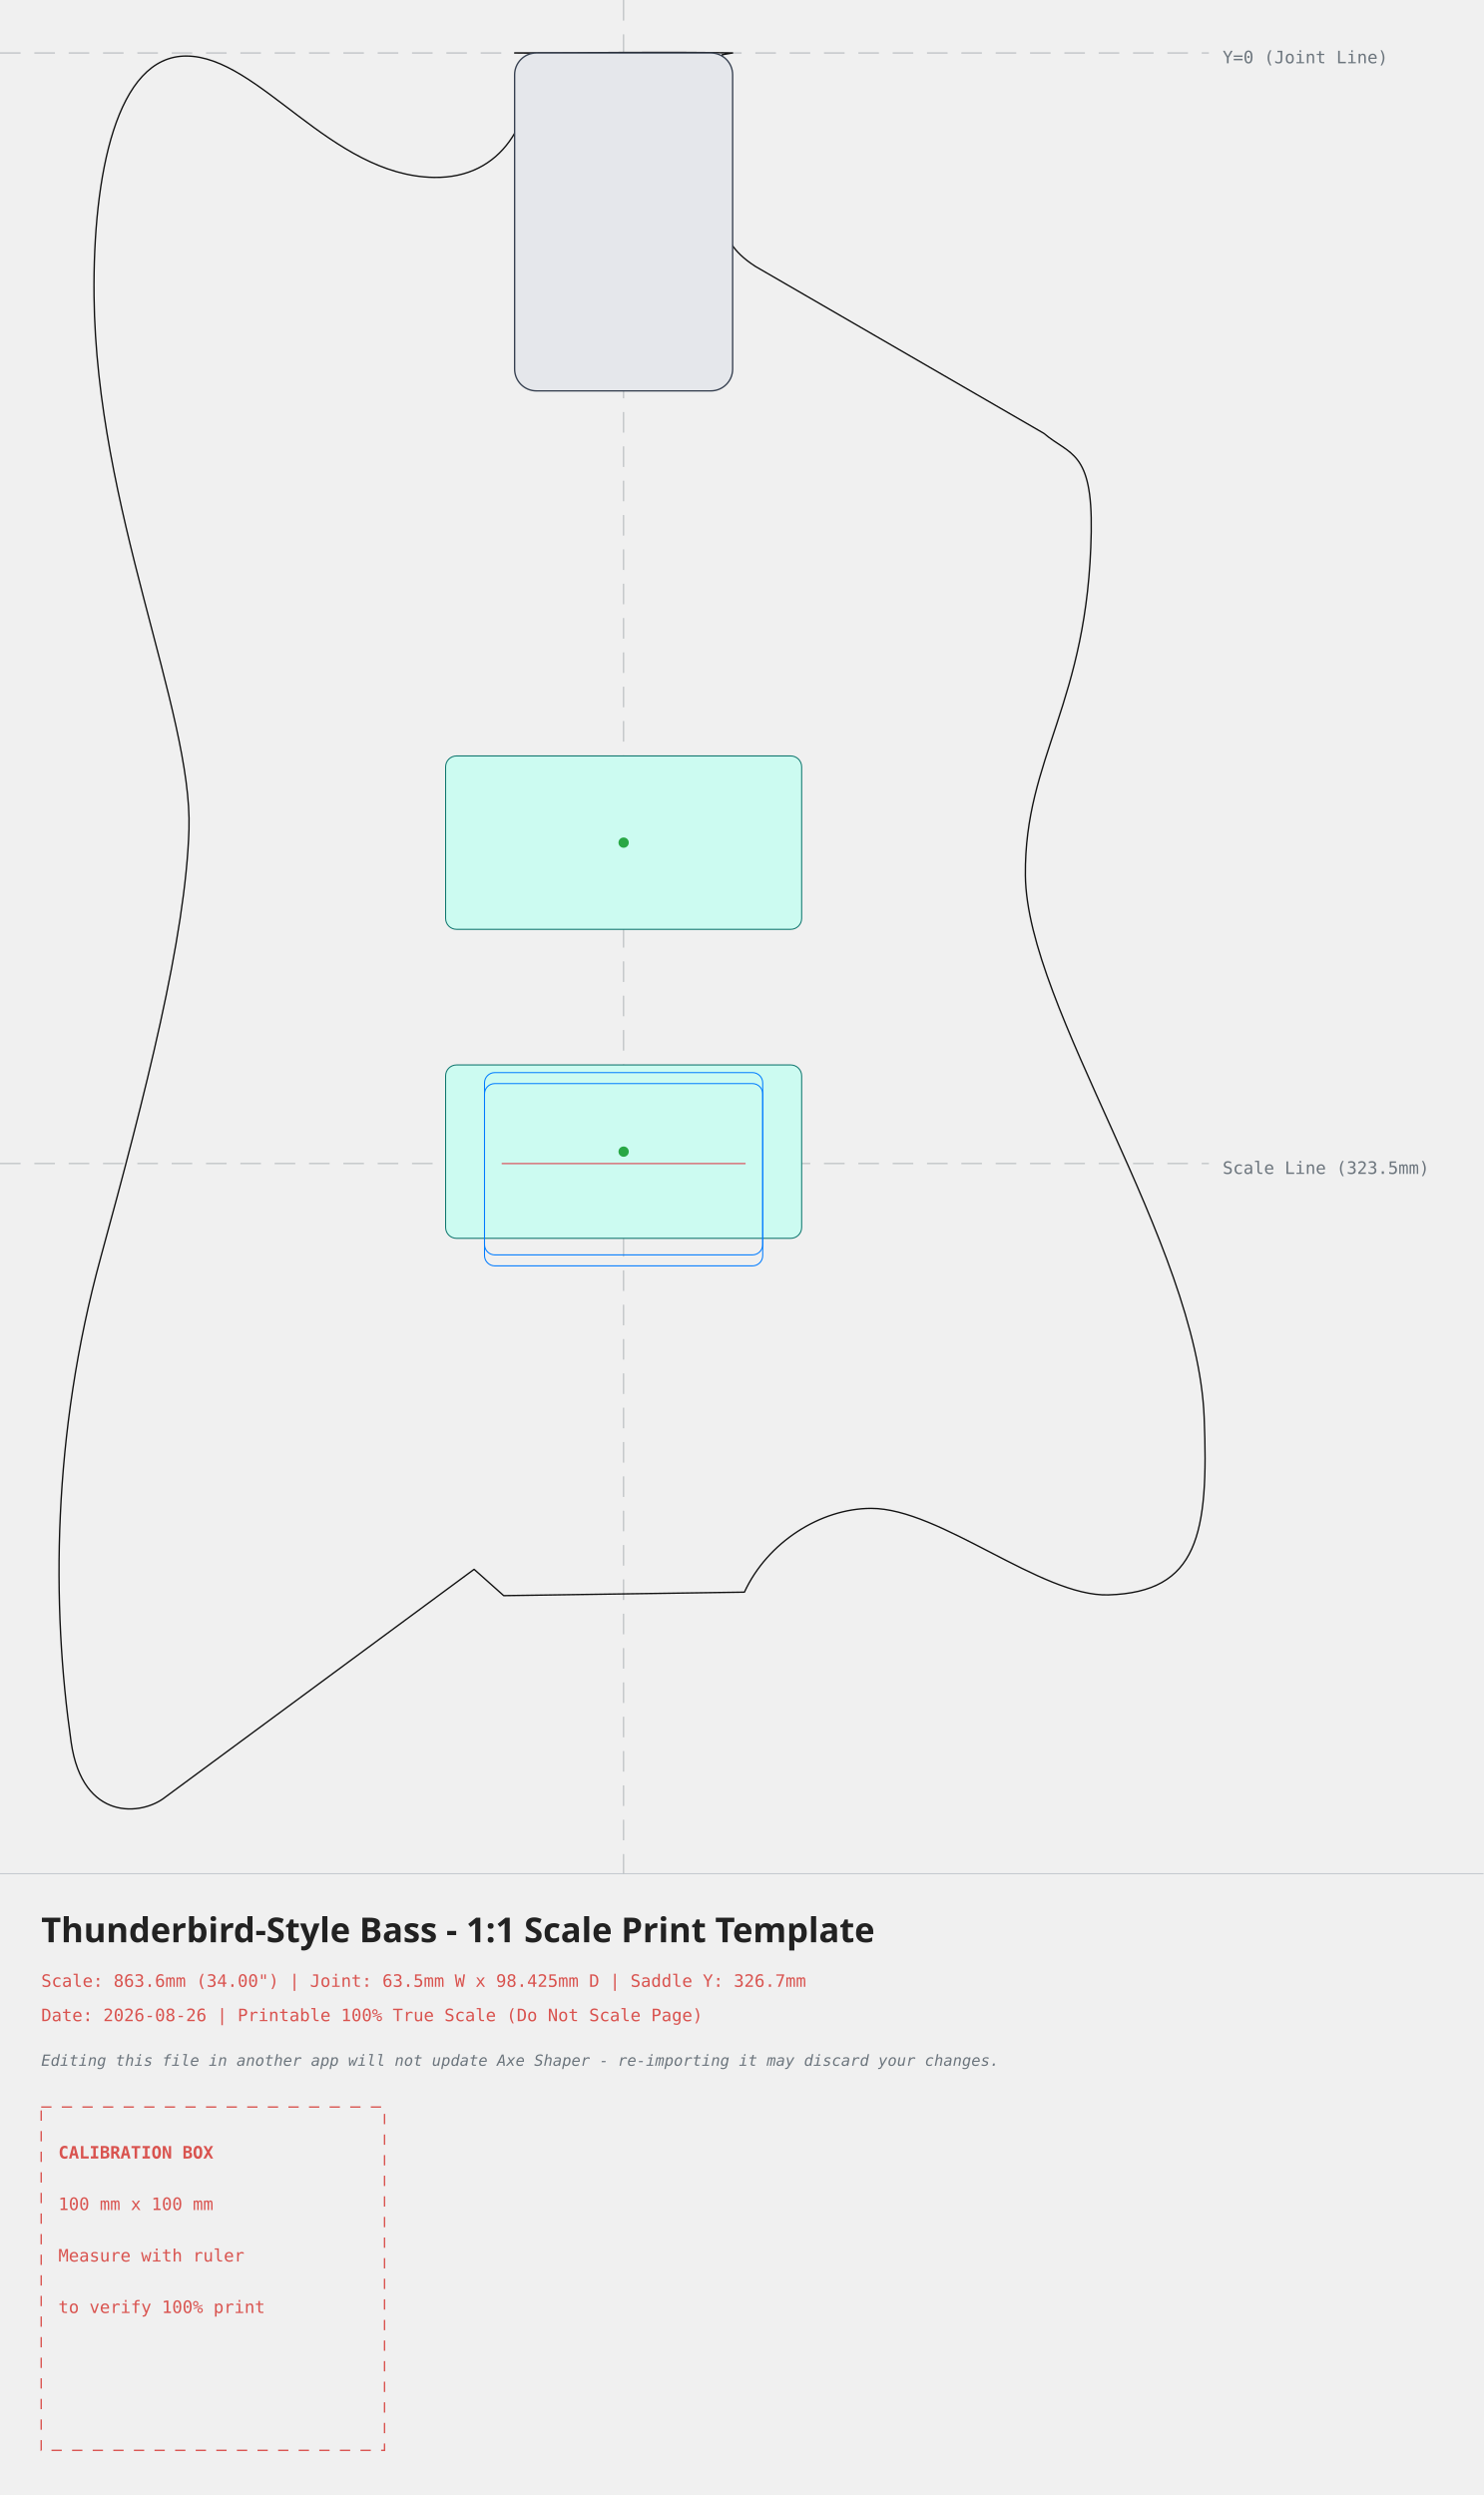
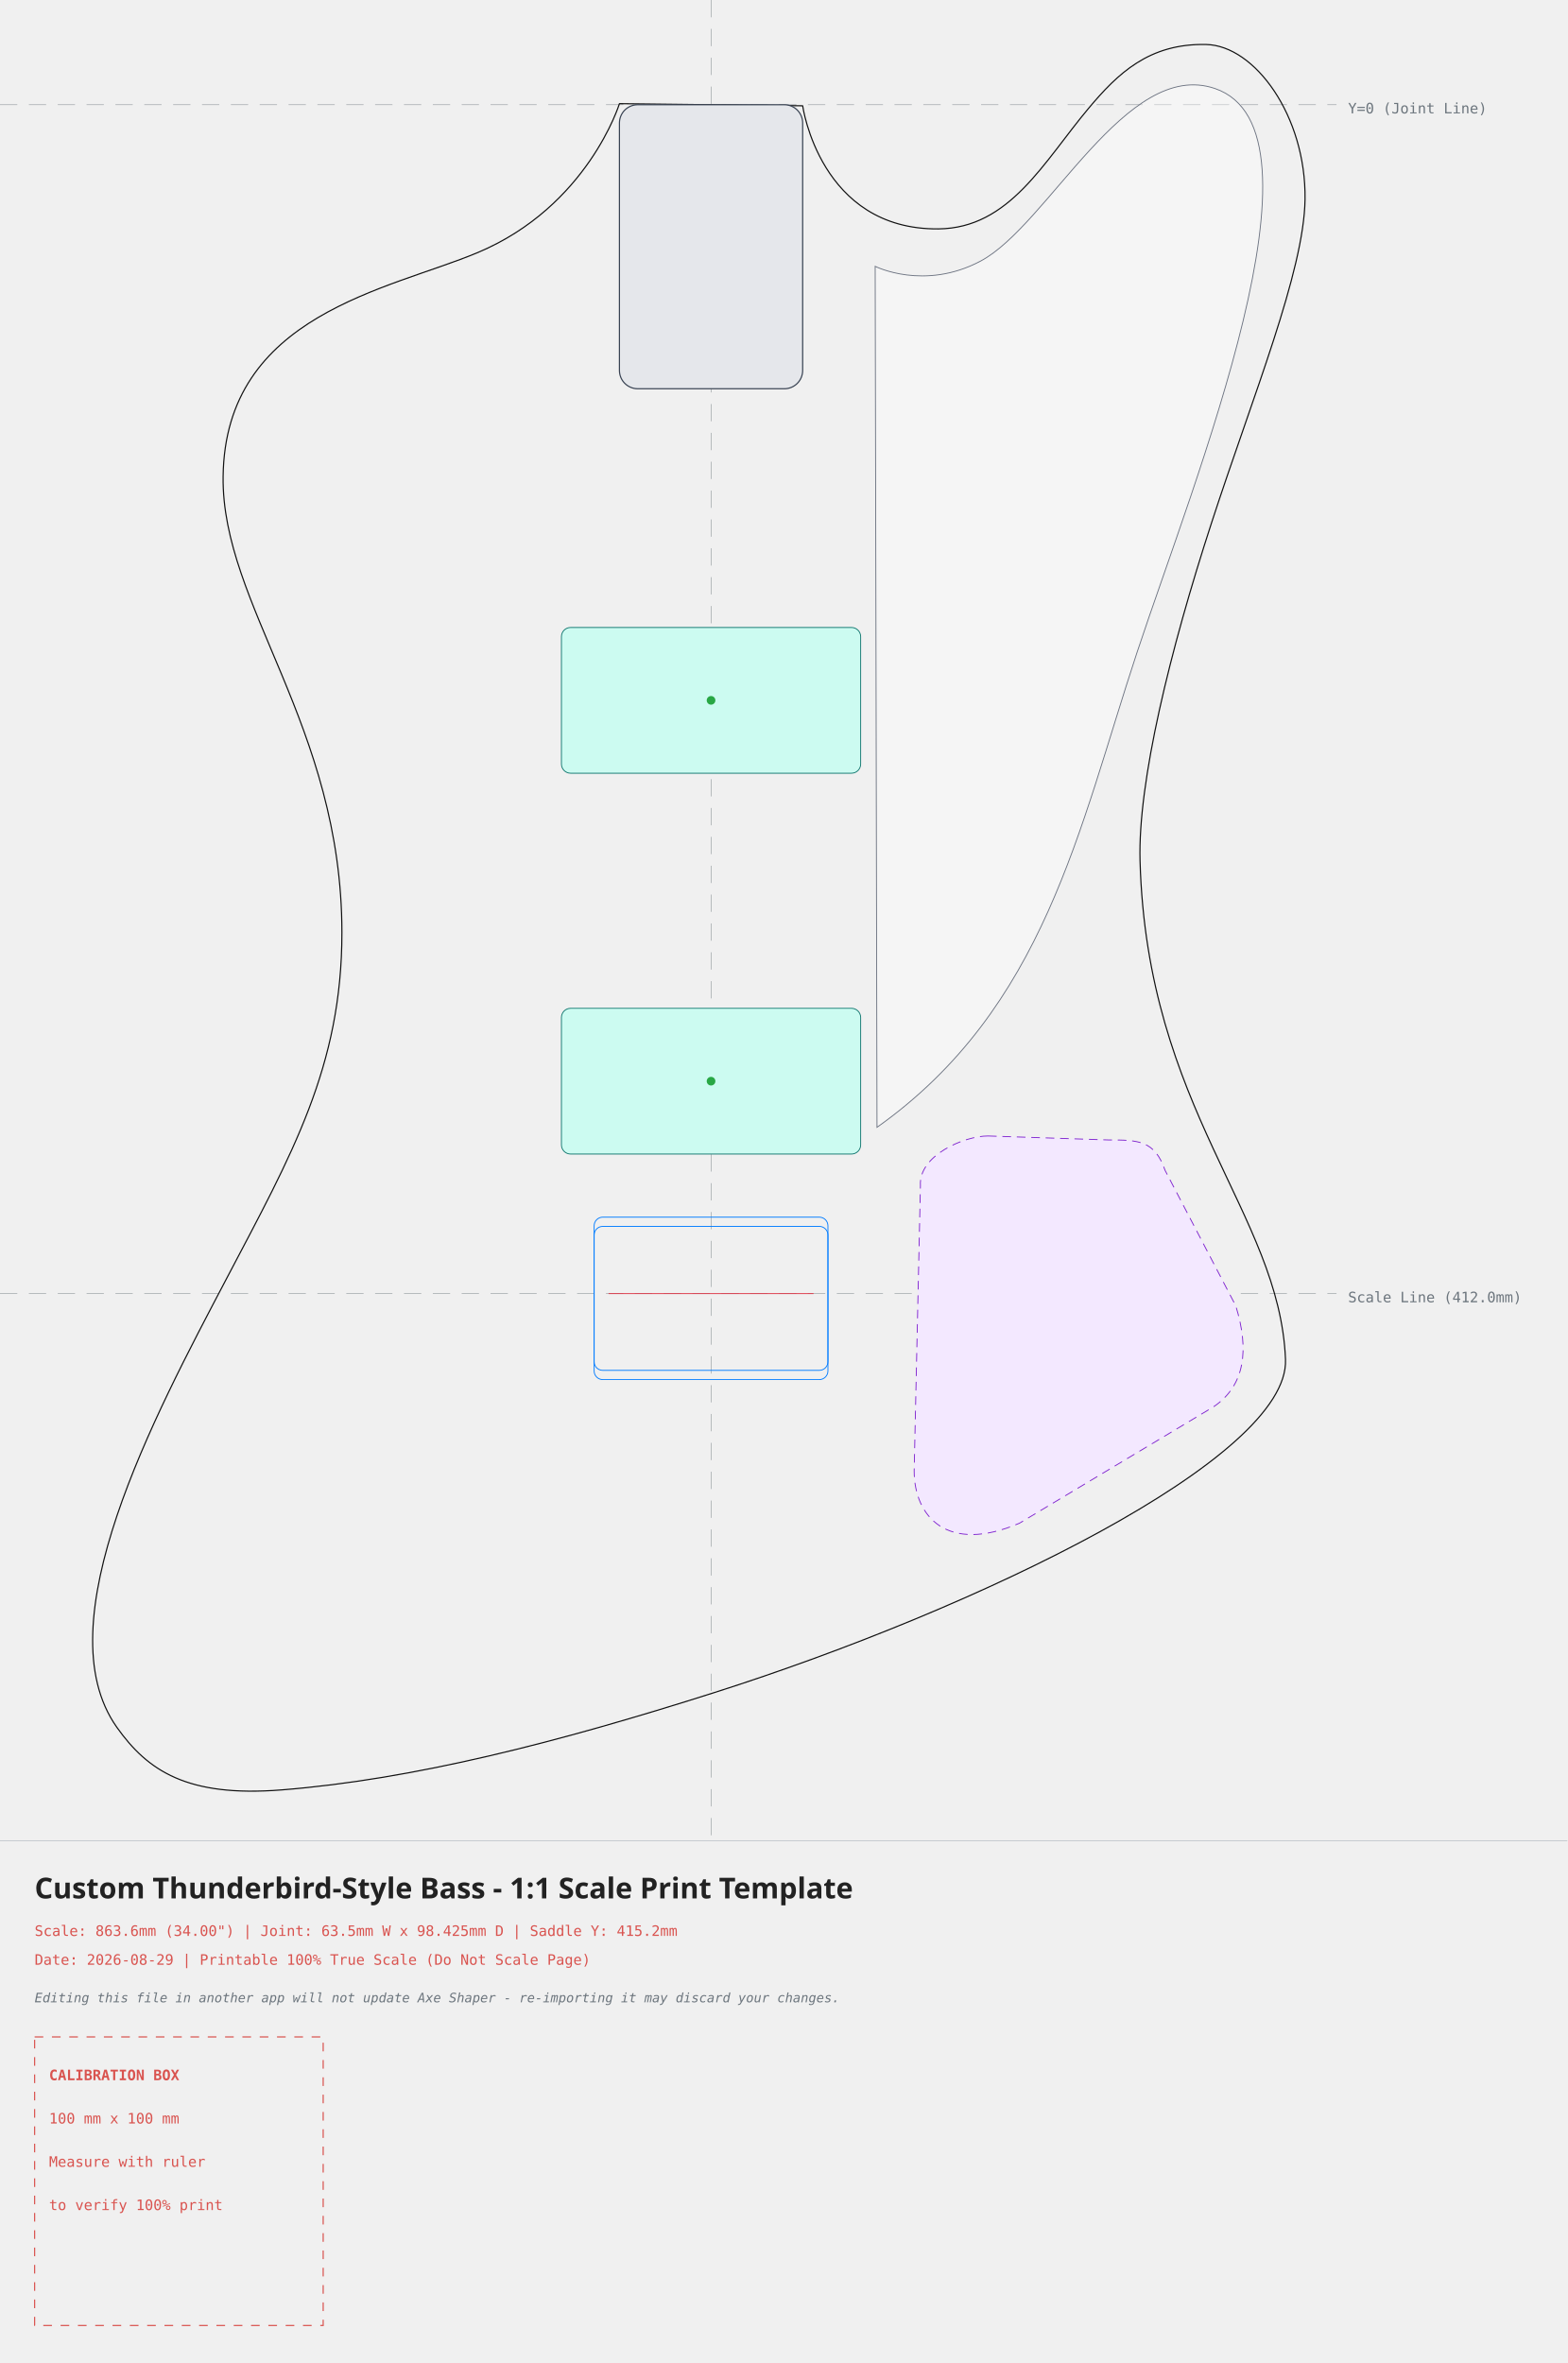
- <svg xmlns="http://www.w3.org/2000/svg" width="432.10mm" height="726.68mm" viewBox="-181.64 -15.42 432.10 726.68">
+ <svg xmlns="http://www.w3.org/2000/svg" width="543.19mm" height="818.87mm" viewBox="-246.42 -36.29 543.19 818.87">
  <style>
    .body-line { fill: none; stroke: #111111; stroke-width: 0.4; stroke-linecap: round; stroke-linejoin: round; }
    .edge-inset { fill: none; stroke: #555555; stroke-width: 0.3; stroke-dasharray: 3,2; }
    .neck-pocket { fill: #e5e7eb; stroke: #374151; stroke-width: 0.4; }
    .pickup-rout { fill: #ccfbf1; stroke: #0f766e; stroke-width: 0.3; }
    .pickup-cover { fill: none; stroke: #111111; stroke-width: 0.3; }
    .bridge-rout { fill: none; stroke: #007bff; stroke-width: 0.3; }
    .back-route { fill: #f3e8ff; stroke: #7e22ce; stroke-width: 0.3; stroke-dasharray: 3,2; }
    .front-route { fill: #ccfbf1; stroke: #0f766e; stroke-width: 0.3; }
    .pickguard { fill: #ffffff; fill-opacity: 0.35; stroke: #6b7280; stroke-width: 0.3; }
    .center-axis { fill: none; stroke: #6c757d; stroke-width: 0.2; stroke-dasharray: 6,4; opacity: 0.7; }
    .calibration-box { fill: none; stroke: #d9534f; stroke-width: 0.4; stroke-dasharray: 3,3; }
    .band-rule { fill: none; stroke: #adb5bd; stroke-width: 0.2; }
    .text-label { font-family: monospace, sans-serif; font-size: 5px; fill: #d9534f; }
    .disclaimer-label { font-family: monospace, sans-serif; font-size: 4.5px; font-style: italic; fill: #6c757d; }
    .axis-label { font-family: monospace, sans-serif; font-size: 5px; fill: #6c757d; }
    .title-label { font-family: sans-serif; font-size: 10px; font-weight: bold; fill: #222222; }
  </style>
  <g>
-     <line x1="0" y1="-15.42" x2="0" y2="530.26" class="center-axis" />
-     <line x1="-181.64" y1="0" x2="170.46" y2="0" class="center-axis" />
-     <text x="174.46" y="3" class="axis-label">Y=0 (Joint Line)</text>
-     <line x1="-181.64" y1="323.48" x2="170.46" y2="323.48" class="center-axis" stroke="#007bff" />
-     <text x="174.46" y="326.48" class="axis-label" fill="#007bff">Scale Line (323.5mm)</text>
-     <path d="M -31.75 0.00 C -31.75 0.00, -26.69 0.05, -26.69 0.05 C -25.95 19.89, -35.38 36.59, -55.28 36.25 C -85.40 35.73, -106.14 1.01, -127.33 0.90 C -147.73 0.80, -154.62 35.54, -154.25 70.78 C -153.60 132.65, -125.54 191.80, -126.60 226.15 C -127.56 257.54, -139.31 303.35, -152.27 350.68 C -166.49 402.59, -166.64 452.18, -160.92 492.00 C -157.57 515.26, -140.20 513.39, -133.50 508.00 C -133.50 508.00, -43.55 441.65, -43.55 441.65 C -43.55 441.65, -34.93 449.32, -34.93 449.32 C -34.93 449.32, 35.18 448.30, 35.18 448.30 C 41.90 433.72, 57.39 423.94, 72.05 423.90 C 92.22 423.86, 121.58 449.69, 141.17 449.10 C 167.32 448.31, 170.46 431.53, 169.08 397.31 C 167.04 346.57, 117.37 278.28, 117.01 239.52 C 116.69 205.02, 135.34 189.65, 136.19 139.50 C 136.59 115.71, 129.92 117.21, 122.40 110.80 C 122.40 110.80, 38.42 62.20, 38.42 62.20 C 31.53 57.76, 29.38 53.45, 28.43 47.07 C 28.43 47.07, 28.71 0.52, 28.71 0.52 C 28.71 0.52, 31.75 0.00, 31.75 0.00 C 8.97 -0.42, -8.96 0.04, -31.75 0.00 Z" class="body-line" />
+     <line x1="0" y1="-36.29" x2="0" y2="601.58" class="center-axis" />
+     <line x1="-246.42" y1="0" x2="216.76" y2="0" class="center-axis" />
+     <text x="220.76" y="3" class="axis-label">Y=0 (Joint Line)</text>
+     <line x1="-246.42" y1="412.00" x2="216.76" y2="412.00" class="center-axis" stroke="#007bff" />
+     <text x="220.76" y="415.00" class="axis-label" fill="#007bff">Scale Line (412.0mm)</text>
+     <path d="M 95.97 357.37 C 95.97 357.37, 137.71 358.75, 137.71 358.75 C 148.11 358.75, 153.76 358.89, 157.34 369.28 C 157.34 369.28, 181.84 416.22, 181.84 416.22 C 186.57 431.43, 185.11 443.89, 174.05 451.28 C 174.05 451.28, 106.84 491.58, 106.84 491.58 C 81.81 502.28, 70.40 489.26, 70.39 473.43 C 70.39 473.43, 72.56 374.54, 72.56 374.54 C 71.90 364.15, 87.68 357.37, 95.97 357.37 Z" class="back-route" />
+     <path d="M -31.75 -0.37 C -31.75 -0.37, -42.72 35.20, -80.83 51.22 C -111.63 64.16, -168.41 72.57, -169.10 128.86 C -169.66 173.42, -127.94 215.03, -127.93 286.93 C -127.92 333.35, -145.31 363.79, -167.93 406.84 C -192.96 454.48, -231.42 526.32, -205.93 562.28 C -195.25 577.34, -181.57 586.58, -148.83 583.98 C -102.95 580.34, -53.10 567.51, 1.11 550.26 C 92.40 521.21, 200.46 469.03, 199.08 434.81 C 197.04 384.07, 151.08 348.26, 148.67 262.02 C 147.91 234.56, 159.07 189.06, 173.45 144.89 C 187.83 100.72, 205.50 57.88, 205.85 32.80 C 206.25 3.90, 188.42 -20.52, 171.57 -20.87 C 151.76 -21.29, 140.94 -10.79, 130.85 1.23 C 115.28 19.78, 103.47 42.80, 78.79 43.03 C 37.73 43.42, 31.75 0.37, 31.75 0.37 C 31.75 0.37, -31.75 -0.37, -31.75 -0.37 Z" class="body-line" />
+     <path d="M 56.88 56.01 C 56.88 56.01, 73.85 64.57, 93.40 54.19 C 116.91 41.72, 143.90 -16.06, 174.59 -5.63 C 216.76 8.71, 167.61 129.39, 147.56 190.00 C 127.50 250.62, 115.73 313.07, 57.51 354.37 C 57.51 354.37, 56.88 56.01, 56.88 56.01 Z" class="pickguard" style="fill:#ffffff" />
    <rect x="-31.75" y="0" width="63.5" height="98.425" rx="6.35" ry="6.35" class="neck-pocket" />
-     <g transform="translate(0, 230) rotate(0)">
+     <g transform="translate(0, 206.4077) rotate(0)">
      <path d="M -48.67 -25.25 C -48.67 -25.25, 48.67 -25.25, 48.67 -25.25 C 50.43 -25.25, 51.85 -23.83, 51.85 -22.07 C 51.85 -22.07, 51.85 22.07, 51.85 22.07 C 51.85 23.83, 50.43 25.25, 48.67 25.25 C 48.67 25.25, -48.67 25.25, -48.67 25.25 C -50.43 25.25, -51.85 23.83, -51.85 22.07 C -51.85 22.07, -51.85 -22.07, -51.85 -22.07 C -51.85 -23.83, -50.43 -25.25, -48.67 -25.25 Z" class="pickup-rout" />
      <circle cx="0" cy="0" r="1.5" fill="#28a745" />
    </g>
-     <g transform="translate(0, 320) rotate(0)">
+     <g transform="translate(0, 338.3788) rotate(0)">
      <path d="M -48.67 -25.25 C -48.67 -25.25, 48.67 -25.25, 48.67 -25.25 C 50.43 -25.25, 51.85 -23.83, 51.85 -22.07 C 51.85 -22.07, 51.85 22.07, 51.85 22.07 C 51.85 23.83, 50.43 25.25, 48.67 25.25 C 48.67 25.25, -48.67 25.25, -48.67 25.25 C -50.43 25.25, -51.85 23.83, -51.85 22.07 C -51.85 22.07, -51.85 -22.07, -51.85 -22.07 C -51.85 -23.83, -50.43 -25.25, -48.67 -25.25 Z" class="pickup-rout" />
      <circle cx="0" cy="0" r="1.5" fill="#28a745" />
    </g>
    <g id="bridge-hardware">
-       <rect x="-40.52" y="296.98" width="81.03" height="53.09" rx="3.00" ry="3.00" class="bridge-rout" />
-       <rect x="-40.52" y="300.18" width="81.03" height="53.09" rx="3.00" ry="3.00" class="bridge-rout" />
-       <line x1="-35.52" y1="323.48" x2="35.52" y2="323.48" stroke="#dc3545" stroke-width="0.3" />
-       <g transform="translate(0, 326.68)" />
+       <rect x="-40.52" y="385.50" width="81.03" height="53.09" rx="3.00" ry="3.00" class="bridge-rout" />
+       <rect x="-40.52" y="388.70" width="81.03" height="53.09" rx="3.00" ry="3.00" class="bridge-rout" />
+       <line x1="-35.52" y1="412.00" x2="35.52" y2="412.00" stroke="#dc3545" stroke-width="0.3" />
+       <g transform="translate(0, 415.20)" />
    </g>
  </g>
  <g>
-     <line x1="-181.64" y1="530.26" x2="250.46" y2="530.26" class="band-rule" />
-     <text x="-169.64" y="550.26" class="title-label">Thunderbird-Style Bass - 1:1 Scale Print Template</text>
-     <text x="-169.64" y="563.26" class="text-label">Scale: 863.6mm (34.00") | Joint: 63.5mm W x 98.425mm D | Saddle Y: 326.7mm</text>
-     <text x="-169.64" y="573.26" class="text-label">Date: 2026-08-26 | Printable 100% True Scale (Do Not Scale Page)</text>
-     <text x="-169.64" y="586.26" class="disclaimer-label">Editing this file in another app will not update Axe Shaper - re-importing it may discard your changes.</text>
-     <g transform="translate(-169.64, 598.26)">
+     <line x1="-246.42" y1="601.58" x2="296.76" y2="601.58" class="band-rule" />
+     <text x="-234.42" y="621.58" class="title-label">Custom Thunderbird-Style Bass - 1:1 Scale Print Template</text>
+     <text x="-234.42" y="634.58" class="text-label">Scale: 863.6mm (34.00") | Joint: 63.5mm W x 98.425mm D | Saddle Y: 415.2mm</text>
+     <text x="-234.42" y="644.58" class="text-label">Date: 2026-08-29 | Printable 100% True Scale (Do Not Scale Page)</text>
+     <text x="-234.42" y="657.58" class="disclaimer-label">Editing this file in another app will not update Axe Shaper - re-importing it may discard your changes.</text>
+     <g transform="translate(-234.42, 669.58)">
      <rect x="0" y="0" width="100" height="100" class="calibration-box" />
      <text x="5" y="15" class="text-label" font-weight="bold">CALIBRATION BOX</text>
      <text x="5" y="30" class="text-label">100 mm x 100 mm</text>
      <text x="5" y="45" class="text-label">Measure with ruler</text>
      <text x="5" y="60" class="text-label">to verify 100% print</text>
    </g>
  </g>
</svg>
